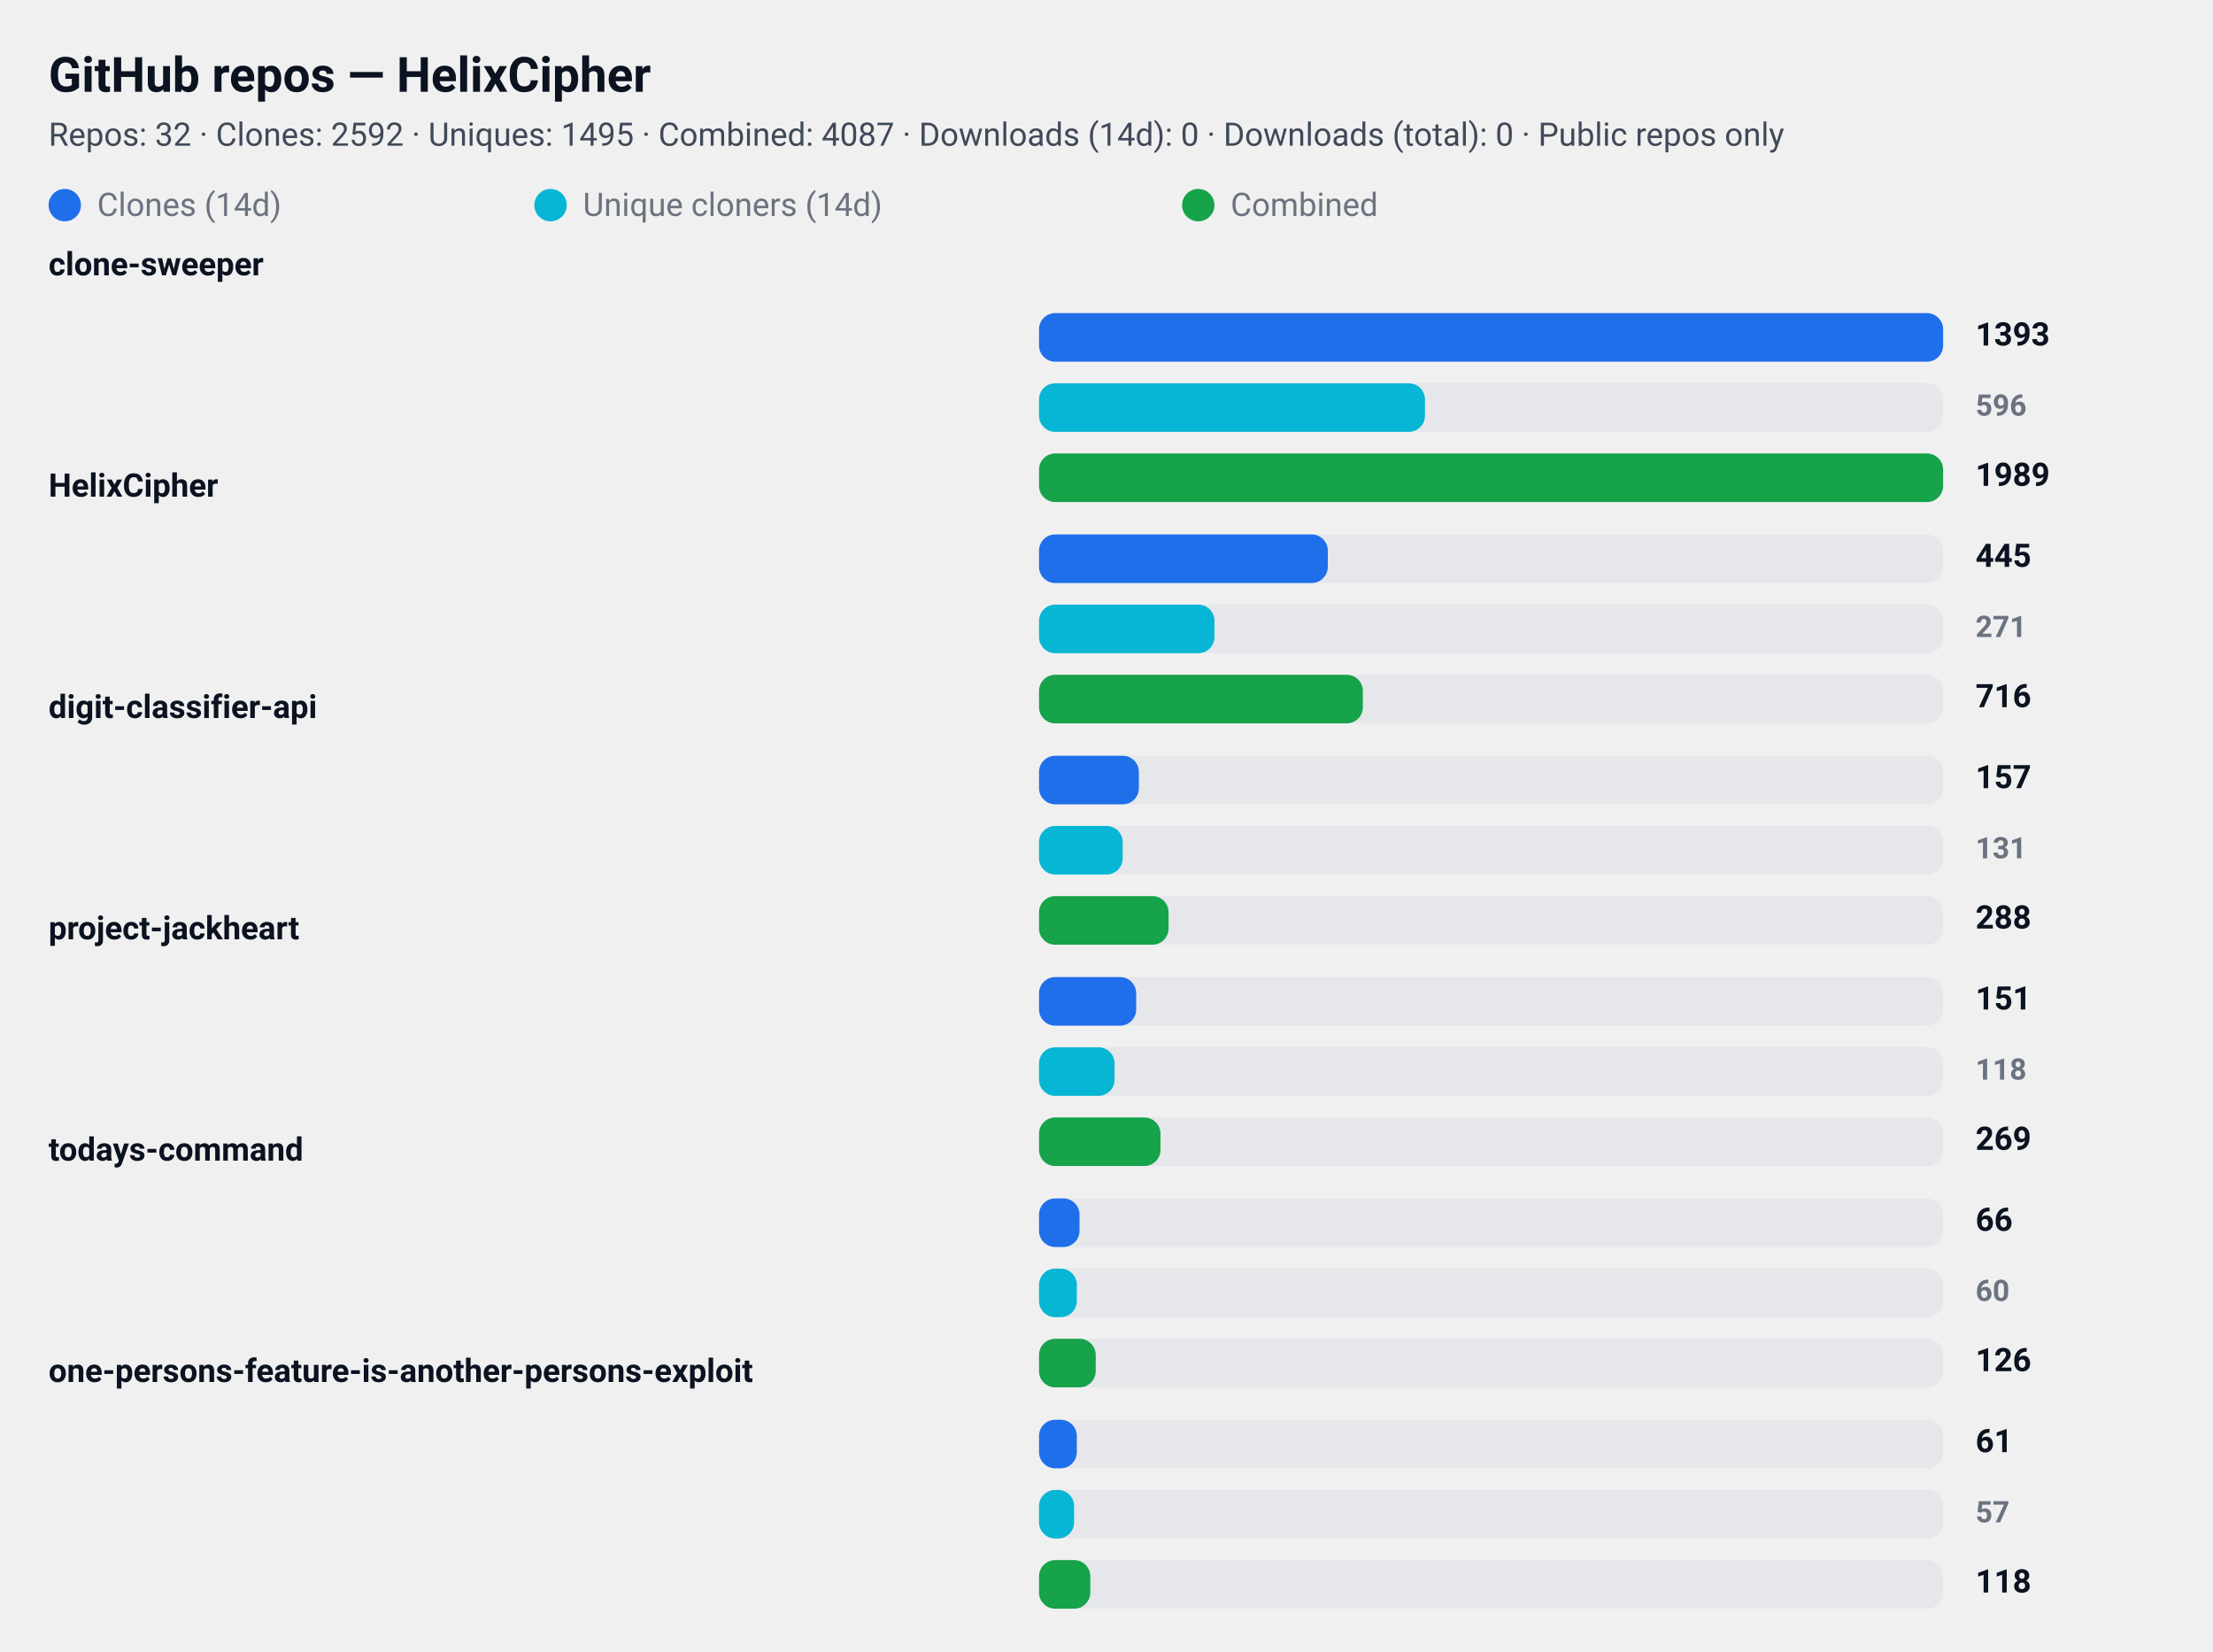
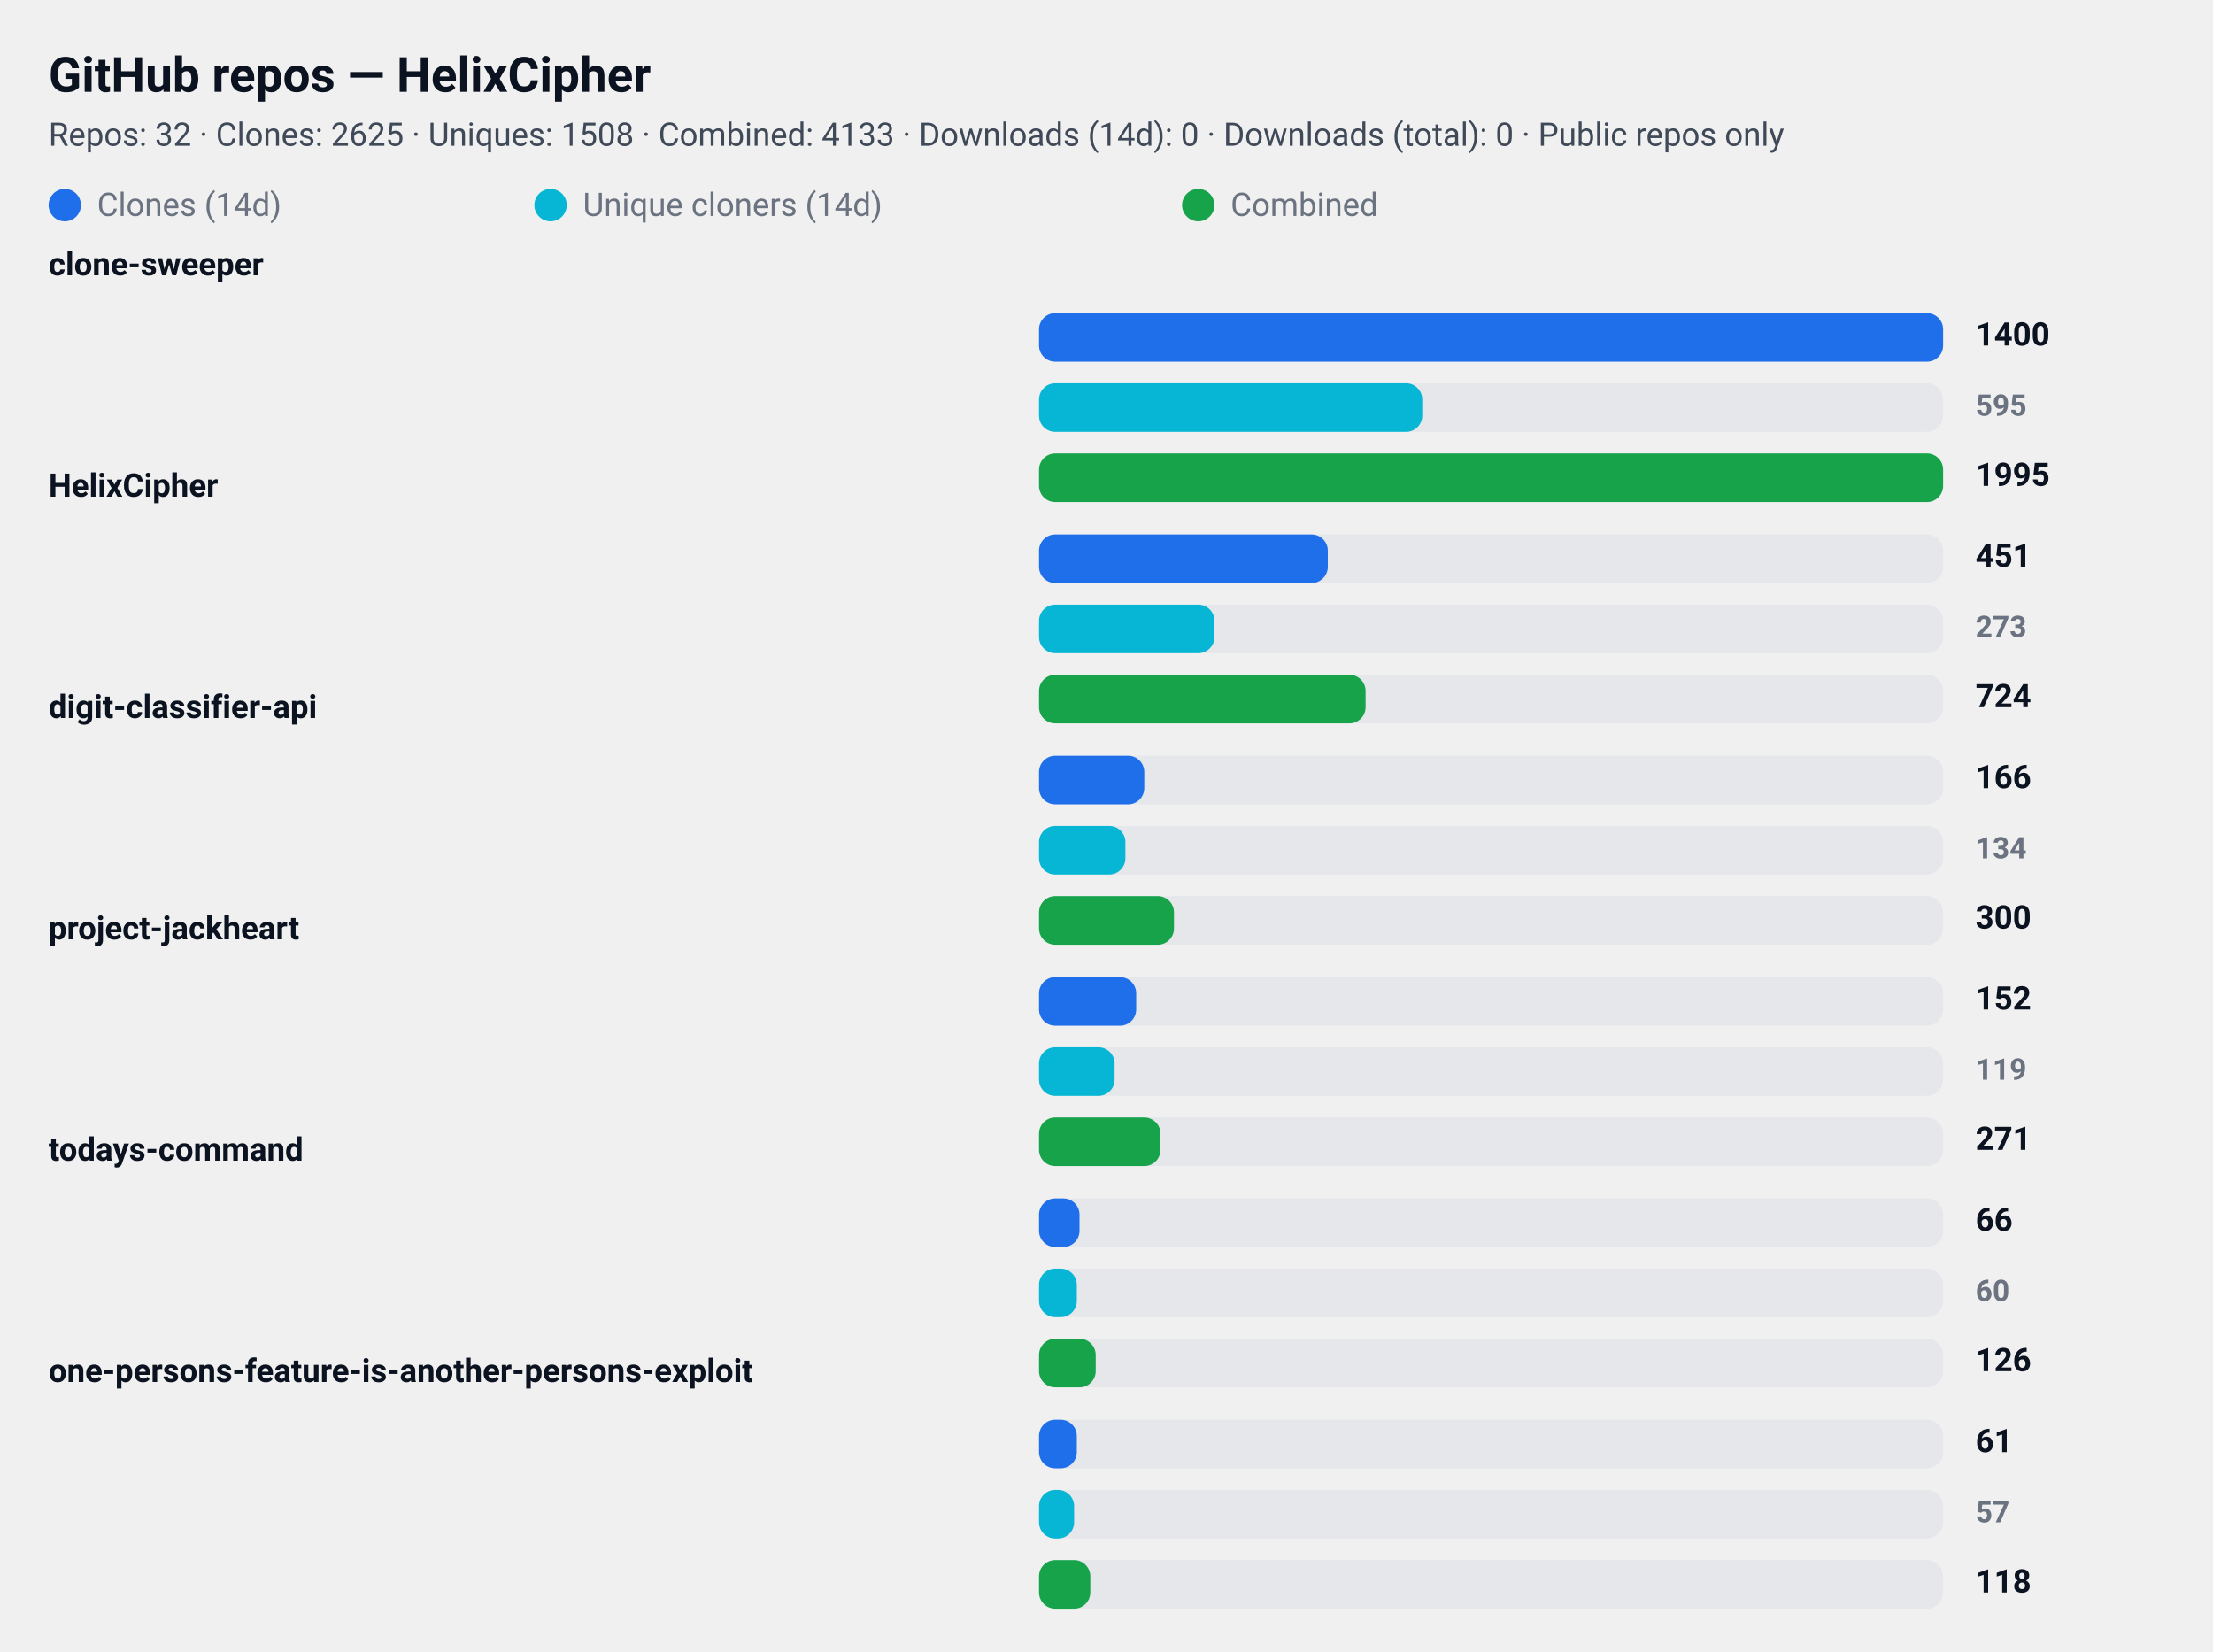
<svg xmlns="http://www.w3.org/2000/svg" width="820" height="612" viewBox="0 0 820 612" role="img" aria-label="GitHub repository clone statistics">
  <style>
  .card  { font-family: "Segoe UI", Roboto, "Helvetica Neue", Arial, sans-serif; }
  .title { font-weight: 700; font-size: 18px; fill: #0b1220; }
  .meta  { font-weight: 400; font-size: 12px; fill: #374151; opacity: 0.95; }
  .label { font-weight: 600; font-size: 12px; fill: #0b1220; }
  .count { font-weight: 700; font-size: 12px; fill: #0b1220; text-anchor: start; }
  .count-small { font-weight: 600; font-size: 11px; fill:#6b7280; text-anchor: start; }
  .muted { font-size:12px; fill:#6b7280; }

  .bar-clone { fill: #1f6feb; rx:6; }
  .bar-uniq  { fill: #06b6d4; rx:6; }
  .bar-comb  { fill: #16a34a; rx:6; }

  .bar-bg { fill: #e5e7eb; rx:6; }
  @media (prefers-color-scheme: dark) {
    .title, .meta, .label, .count, .count-small, .muted { fill: #ffffff; }
    .meta, .count-small { opacity: 0.9; }
  }
</style>
  <rect x="0" y="0" width="820" height="612" rx="12" fill="transparent" />
  <text x="18" y="34" class="title card">GitHub repos — HelixCipher</text>
-   <text x="18" y="54" class="meta card">Repos: 32 · Clones: 2592 · Uniques: 1495 · Combined: 4087 · Downloads (14d): 0 · Downloads (total): 0 · Public repos only</text>
+   <text x="18" y="54" class="meta card">Repos: 32 · Clones: 2625 · Uniques: 1508 · Combined: 4133 · Downloads (14d): 0 · Downloads (total): 0 · Public repos only</text>
  <g id="legend">
    <rect x="18" y="70" width="12" height="12" class="bar-clone" />
    <text x="36" y="80" class="muted card">Clones (14d)</text>
    <rect x="198" y="70" width="12" height="12" class="bar-uniq" />
    <text x="216" y="80" class="muted card">Unique cloners (14d)</text>
    <rect x="438" y="70" width="12" height="12" class="bar-comb" />
    <text x="456" y="80" class="muted card">Combined</text>
  </g>
  <text x="18" y="102" class="label card">clone-sweeper</text>
  <rect x="385" y="116" width="335" height="18" class="bar-bg" />
  <rect x="385" y="116" width="335" height="18" class="bar-clone" />
-   <text x="732" y="128" class="count card">1393</text>
+   <text x="732" y="128" class="count card">1400</text>
  <rect x="385" y="142" width="335" height="18" class="bar-bg" />
-   <rect x="385" y="142" width="143" height="18" class="bar-uniq" />
-   <text x="732" y="154" class="count-small card">596</text>
+   <rect x="385" y="142" width="142" height="18" class="bar-uniq" />
+   <text x="732" y="154" class="count-small card">595</text>
  <rect x="385" y="168" width="335" height="18" class="bar-bg" />
  <rect x="385" y="168" width="335" height="18" class="bar-comb" />
-   <text x="732" y="180" class="count card">1989</text>
+   <text x="732" y="180" class="count card">1995</text>
  <text x="18" y="184" class="label card">HelixCipher</text>
  <rect x="385" y="198" width="335" height="18" class="bar-bg" />
  <rect x="385" y="198" width="107" height="18" class="bar-clone" />
-   <text x="732" y="210" class="count card">445</text>
+   <text x="732" y="210" class="count card">451</text>
  <rect x="385" y="224" width="335" height="18" class="bar-bg" />
  <rect x="385" y="224" width="65" height="18" class="bar-uniq" />
-   <text x="732" y="236" class="count-small card">271</text>
+   <text x="732" y="236" class="count-small card">273</text>
  <rect x="385" y="250" width="335" height="18" class="bar-bg" />
-   <rect x="385" y="250" width="120" height="18" class="bar-comb" />
-   <text x="732" y="262" class="count card">716</text>
+   <rect x="385" y="250" width="121" height="18" class="bar-comb" />
+   <text x="732" y="262" class="count card">724</text>
  <text x="18" y="266" class="label card">digit-classifier-api</text>
  <rect x="385" y="280" width="335" height="18" class="bar-bg" />
-   <rect x="385" y="280" width="37" height="18" class="bar-clone" />
-   <text x="732" y="292" class="count card">157</text>
+   <rect x="385" y="280" width="39" height="18" class="bar-clone" />
+   <text x="732" y="292" class="count card">166</text>
  <rect x="385" y="306" width="335" height="18" class="bar-bg" />
-   <rect x="385" y="306" width="31" height="18" class="bar-uniq" />
-   <text x="732" y="318" class="count-small card">131</text>
+   <rect x="385" y="306" width="32" height="18" class="bar-uniq" />
+   <text x="732" y="318" class="count-small card">134</text>
  <rect x="385" y="332" width="335" height="18" class="bar-bg" />
-   <rect x="385" y="332" width="48" height="18" class="bar-comb" />
-   <text x="732" y="344" class="count card">288</text>
+   <rect x="385" y="332" width="50" height="18" class="bar-comb" />
+   <text x="732" y="344" class="count card">300</text>
  <text x="18" y="348" class="label card">project-jackheart</text>
  <rect x="385" y="362" width="335" height="18" class="bar-bg" />
  <rect x="385" y="362" width="36" height="18" class="bar-clone" />
-   <text x="732" y="374" class="count card">151</text>
+   <text x="732" y="374" class="count card">152</text>
  <rect x="385" y="388" width="335" height="18" class="bar-bg" />
  <rect x="385" y="388" width="28" height="18" class="bar-uniq" />
-   <text x="732" y="400" class="count-small card">118</text>
+   <text x="732" y="400" class="count-small card">119</text>
  <rect x="385" y="414" width="335" height="18" class="bar-bg" />
  <rect x="385" y="414" width="45" height="18" class="bar-comb" />
-   <text x="732" y="426" class="count card">269</text>
+   <text x="732" y="426" class="count card">271</text>
  <text x="18" y="430" class="label card">todays-command</text>
  <rect x="385" y="444" width="335" height="18" class="bar-bg" />
  <rect x="385" y="444" width="15" height="18" class="bar-clone" />
  <text x="732" y="456" class="count card">66</text>
  <rect x="385" y="470" width="335" height="18" class="bar-bg" />
  <rect x="385" y="470" width="14" height="18" class="bar-uniq" />
  <text x="732" y="482" class="count-small card">60</text>
  <rect x="385" y="496" width="335" height="18" class="bar-bg" />
  <rect x="385" y="496" width="21" height="18" class="bar-comb" />
  <text x="732" y="508" class="count card">126</text>
  <text x="18" y="512" class="label card">one-persons-feature-is-another-persons-exploit</text>
  <rect x="385" y="526" width="335" height="18" class="bar-bg" />
  <rect x="385" y="526" width="14" height="18" class="bar-clone" />
  <text x="732" y="538" class="count card">61</text>
  <rect x="385" y="552" width="335" height="18" class="bar-bg" />
  <rect x="385" y="552" width="13" height="18" class="bar-uniq" />
  <text x="732" y="564" class="count-small card">57</text>
  <rect x="385" y="578" width="335" height="18" class="bar-bg" />
  <rect x="385" y="578" width="19" height="18" class="bar-comb" />
  <text x="732" y="590" class="count card">118</text>
</svg>
